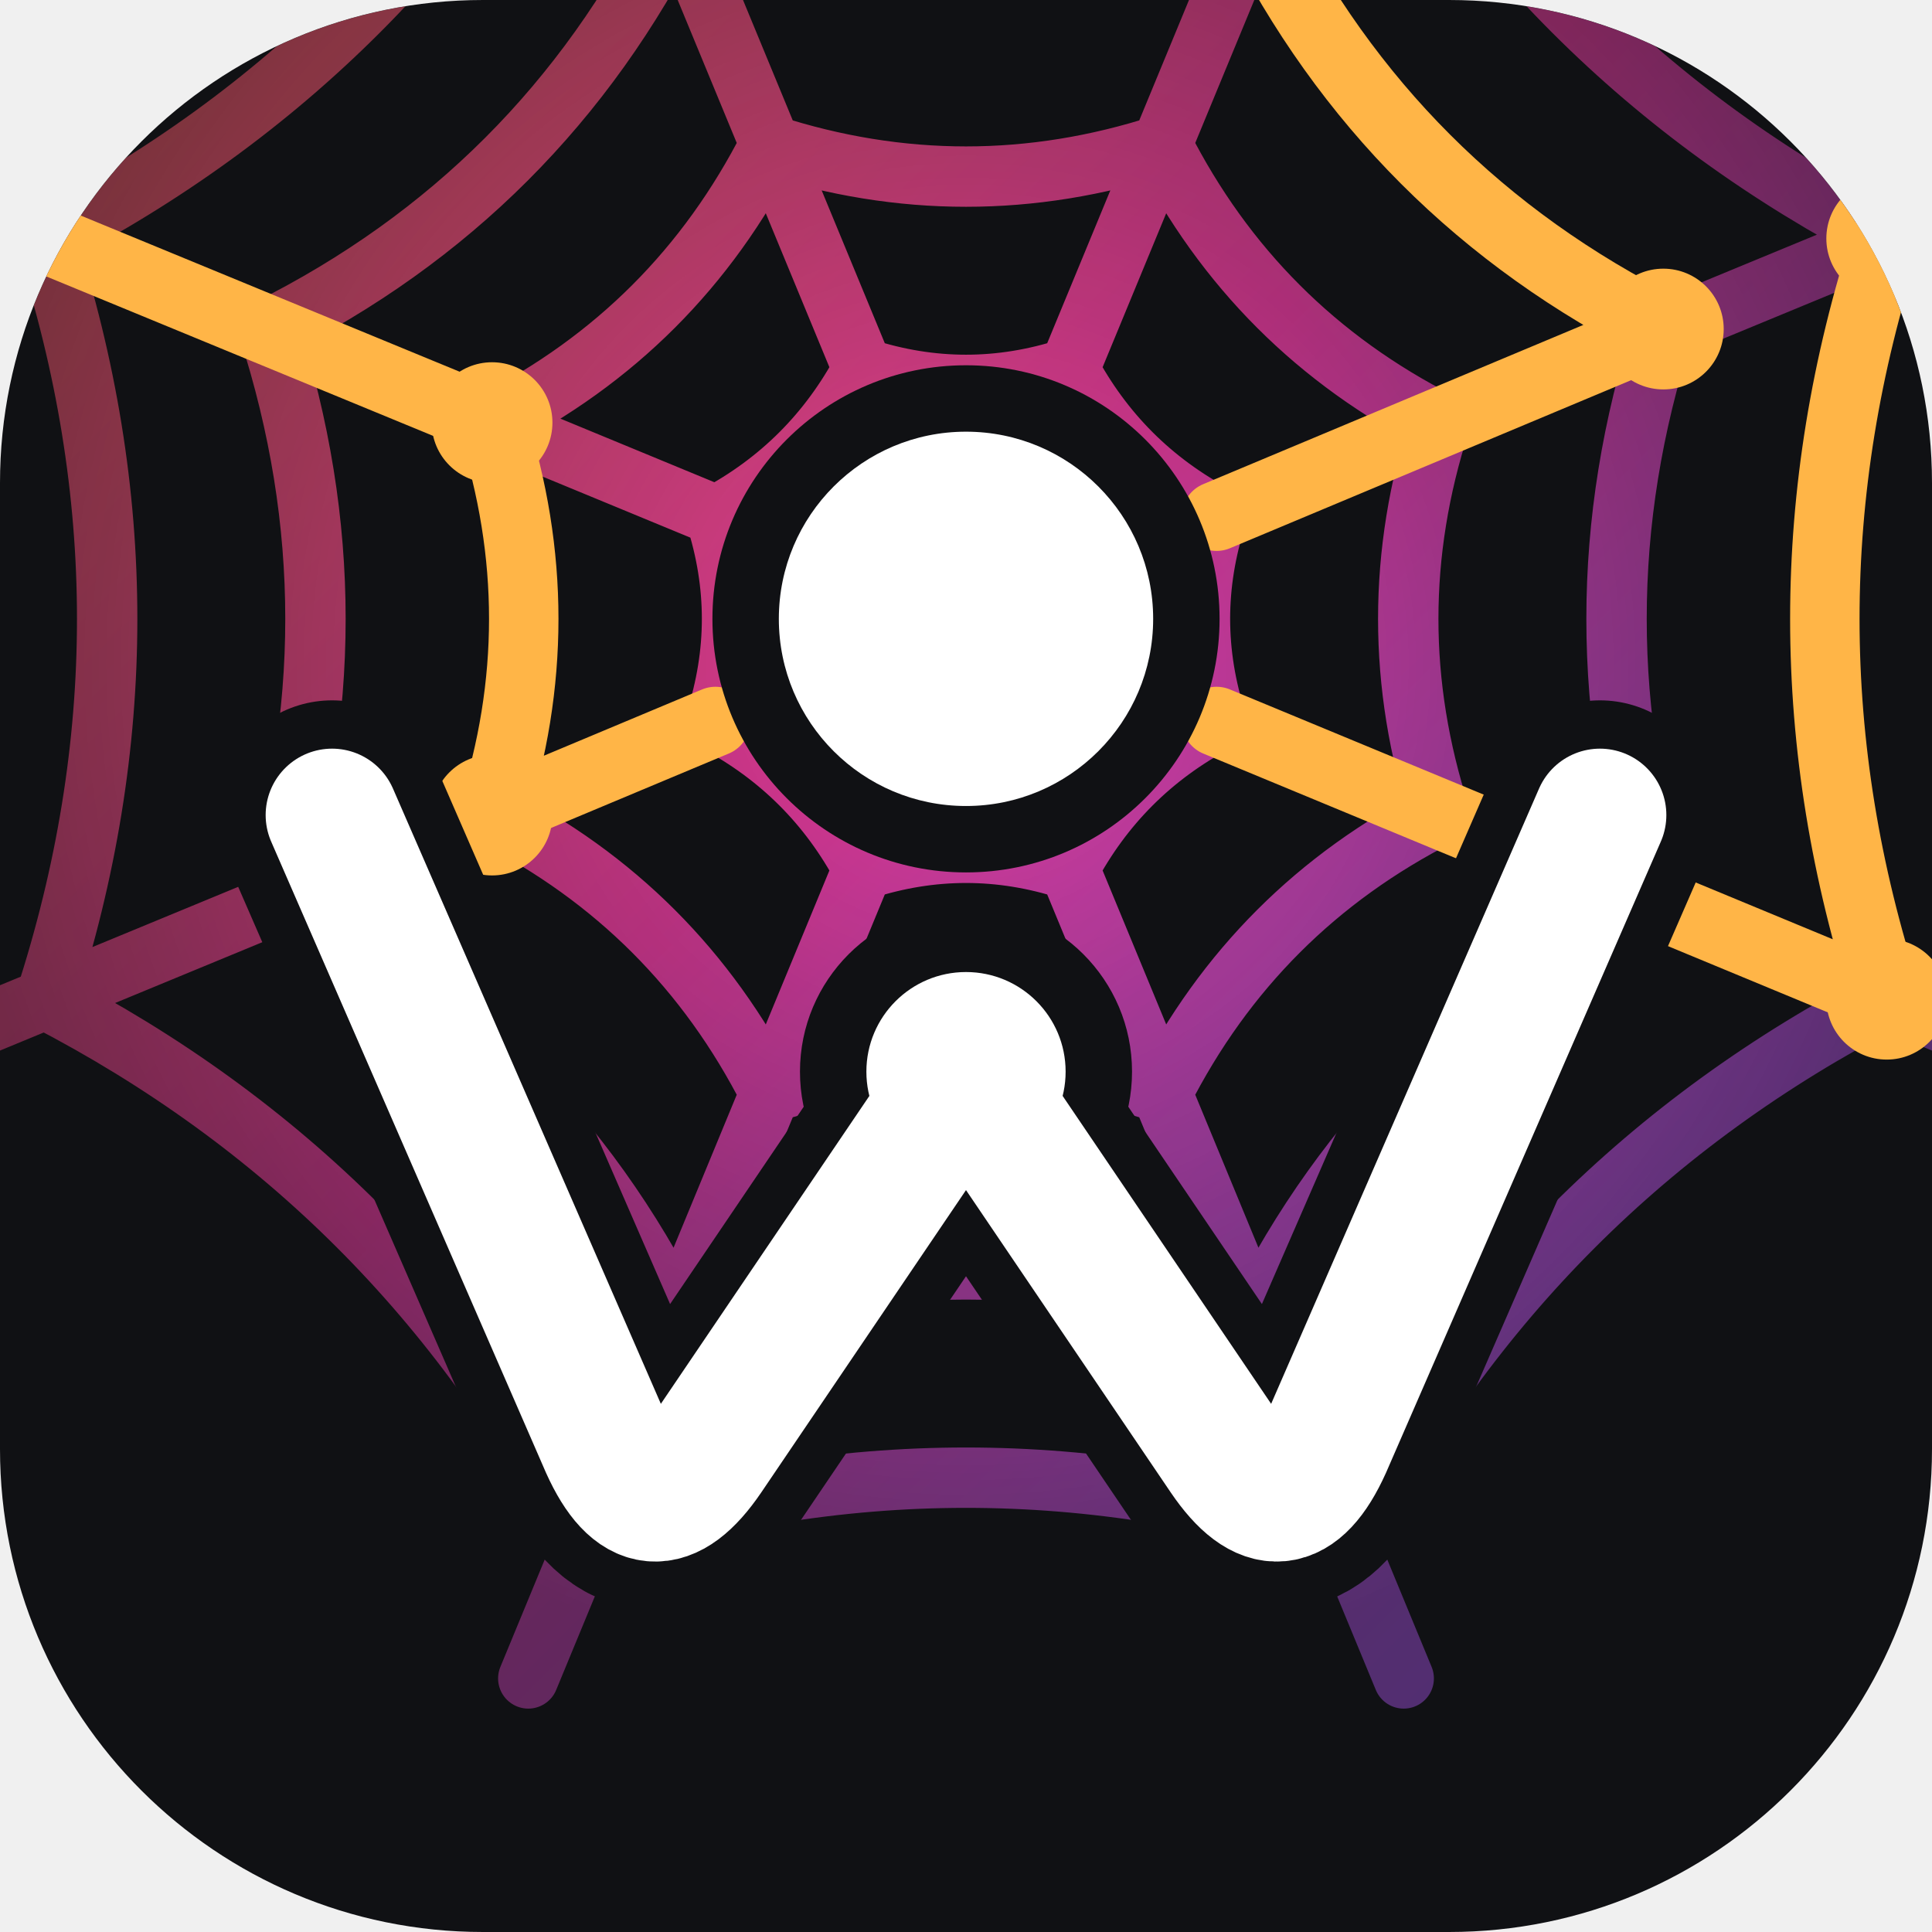
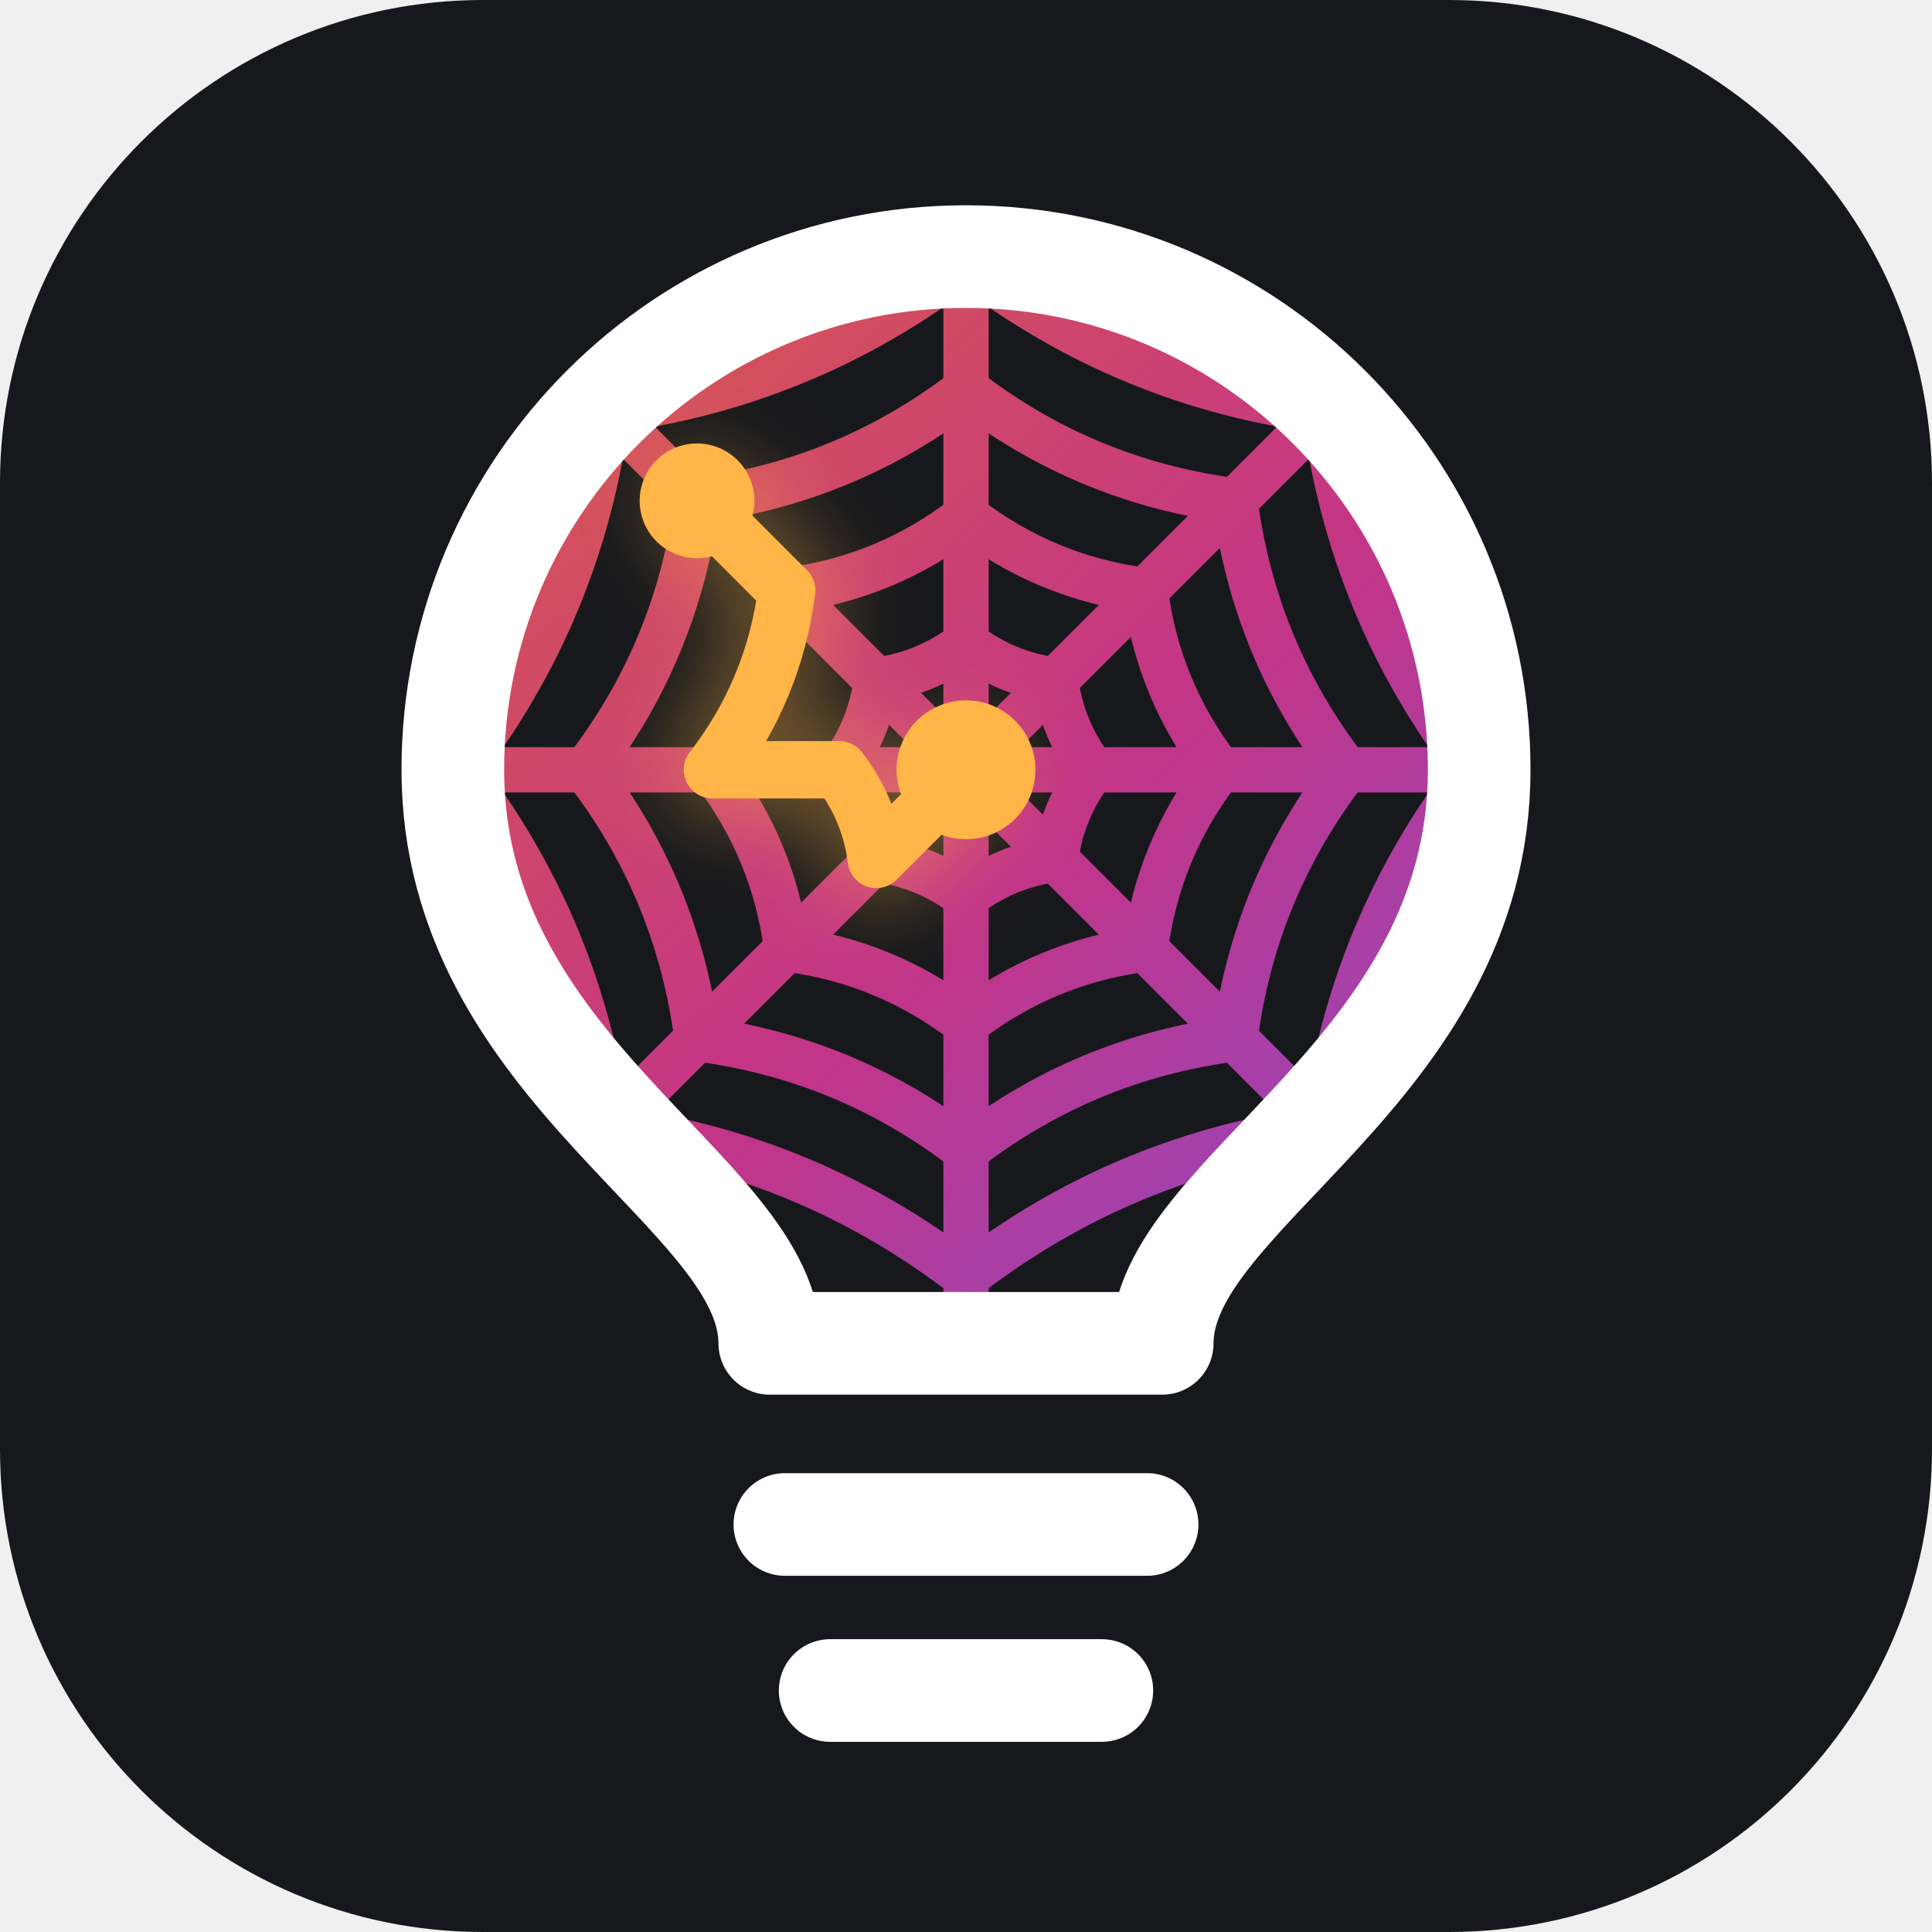
<svg xmlns="http://www.w3.org/2000/svg" viewBox="0 0 64 64">
  <defs>
-     <linearGradient id="ig" x1="0" y1="0" x2="1" y2="1">
+     <linearGradient id="bg" x1="14" y1="8" x2="52" y2="50" gradientUnits="userSpaceOnUse">
      <stop offset="0" stop-color="#ff6a4d" />
      <stop offset=".5" stop-color="#e2399a" />
      <stop offset="1" stop-color="#8a5cff" />
    </linearGradient>
-     <radialGradient id="ir" cx="32" cy="22.0" r="34" gradientUnits="userSpaceOnUse">
-       <stop offset="0" stop-color="#fff" />
-       <stop offset="1" stop-color="#fff" stop-opacity=".45" />
-     </radialGradient>
-     <mask id="im">
-       <rect width="64" height="64" fill="url(#ir)" />
-     </mask>
-     <clipPath id="ic">
+     <filter id="bw" x="-50%" y="-50%" width="200%" height="200%">
+       <feGaussianBlur stdDeviation="1.4" />
+     </filter>
+     <clipPath id="bc">
+       <path d="M25.5 44.5C25.5 39.5 15 35.5 15 25.5A17 17 0 0 1 49 25.5C49 35.5 38.5 39.5 38.5 44.5Z" />
+     </clipPath>
+     <clipPath id="bt">
      <rect width="64" height="64" rx="16" />
    </clipPath>
  </defs>
-   <rect width="64" height="64" rx="16" fill="#101114" />
-   <g clip-path="url(#ic)">
-     <g mask="url(#im)">
-       <path d="M32.0 20.5L46.5 -14.6M32.0 20.5L67.1 6.0M32.0 20.5L67.1 35.0M32.0 20.5L46.5 55.6M32.0 20.5L17.5 55.6M32.0 20.5L-3.1 35.0M32.0 20.5L-3.1 6.0M32.0 20.5L17.5 -14.6M35.4 12.2Q37.1 15.4 40.3 17.1M40.3 17.1Q39.2 20.5 40.3 23.9M40.3 23.9Q37.1 25.6 35.4 28.8M35.4 28.8Q32.0 27.7 28.6 28.8M28.6 28.8Q26.9 25.6 23.7 23.9M23.7 23.9Q24.8 20.5 23.7 17.1M23.7 17.1Q26.9 15.4 28.6 12.2M28.6 12.2Q32.0 13.3 35.4 12.2M38.5 4.8Q41.6 10.9 47.7 14.0M47.7 14.0Q45.6 20.5 47.7 27.0M47.7 27.0Q41.6 30.1 38.5 36.2M38.5 36.2Q32.0 34.1 25.5 36.2M25.5 36.2Q22.4 30.1 16.3 27.0M16.3 27.0Q18.4 20.5 16.3 14.0M16.3 14.0Q22.4 10.9 25.5 4.8M25.5 4.8Q32.0 6.9 38.5 4.8M41.6 -2.6Q46.1 6.4 55.1 10.9M55.1 10.9Q52.0 20.5 55.1 30.1M55.1 30.1Q46.1 34.6 41.6 43.6M41.6 43.6Q32.0 40.5 22.4 43.6M22.4 43.6Q17.9 34.6 8.9 30.1M8.9 30.1Q12.0 20.5 8.9 10.9M8.9 10.9Q17.9 6.4 22.4 -2.6M22.4 -2.6Q32.0 0.5 41.6 -2.6M44.6 -10.0Q50.7 1.8 62.5 7.9M62.5 7.9Q58.4 20.5 62.5 33.1M62.5 33.1Q50.7 39.2 44.6 51.0M44.6 51.0Q32.0 46.9 19.4 51.0M19.4 51.0Q13.3 39.2 1.5 33.1M1.5 33.1Q5.6 20.5 1.5 7.9M1.5 7.9Q13.3 1.8 19.4 -10.0M19.4 -10.0Q32.0 -5.9 44.6 -10.0" fill="none" stroke="url(#ig)" stroke-width="2" stroke-linecap="round" />
+   <rect width="64" height="64" rx="16" fill="#17181c" />
+   <g clip-path="url(#bt)">
+     <g clip-path="url(#bc)">
+       <path d="M32 25.5L32 -14.5M32 25.5L60.28 -2.78M32 25.5L72 25.5M32 25.5L60.28 53.78M32 25.5L32 65.5M32 25.5L3.72 53.78M32 25.5L-8 25.5M32 25.5L3.72 -2.78M32 21.3Q33.32 22.32 34.97 22.53M34.97 22.53Q35.18 24.18 36.2 25.5M36.2 25.5Q35.18 26.82 34.97 28.47M34.97 28.47Q33.32 28.68 32 29.7M32 29.7Q30.68 28.68 29.03 28.47M29.03 28.47Q28.82 26.82 27.8 25.5M27.8 25.5Q28.82 24.18 29.03 22.53M29.03 22.53Q30.68 22.32 32 21.3M32 17.1Q34.64 19.14 37.94 19.56M37.94 19.56Q38.36 22.86 40.4 25.5M40.4 25.5Q38.36 28.14 37.94 31.44M37.94 31.44Q34.64 31.86 32 33.9M32 33.9Q29.36 31.86 26.06 31.44M26.06 31.44Q25.64 28.14 23.6 25.5M23.6 25.5Q25.64 22.86 26.06 19.56M26.06 19.56Q29.36 19.14 32 17.1M32 12.9Q35.95 15.95 40.91 16.59M40.91 16.59Q41.55 21.55 44.6 25.5M44.6 25.5Q41.55 29.45 40.91 34.41M40.91 34.41Q35.95 35.05 32 38.1M32 38.1Q28.05 35.05 23.09 34.41M23.09 34.41Q22.45 29.45 19.4 25.5M19.4 25.5Q22.45 21.55 23.09 16.59M23.09 16.59Q28.05 15.95 32 12.9M32 8.7Q37.27 12.77 43.88 13.62M43.88 13.62Q44.73 20.23 48.8 25.5M48.8 25.5Q44.73 30.77 43.88 37.38M43.88 37.38Q37.27 38.23 32 42.3M32 42.3Q26.73 38.23 20.12 37.38M20.12 37.38Q19.27 30.77 15.2 25.5M15.2 25.5Q19.27 20.23 20.12 13.62M20.12 13.62Q26.73 12.77 32 8.7" fill="none" stroke="url(#bg)" stroke-width="1.5" stroke-linecap="round" opacity=".85" />
+       <path d="M32 25.5L29.03 28.47Q28.82 26.82 27.8 25.5L23.6 25.5Q25.64 22.86 26.06 19.56L23.09 16.59" fill="none" stroke="#ffb547" stroke-width="3" stroke-linecap="round" stroke-linejoin="round" opacity=".4" filter="url(#bw)" />
+       <path d="M32 25.5L29.03 28.47Q28.82 26.82 27.8 25.5L23.6 25.5Q25.64 22.86 26.06 19.56L23.09 16.59" fill="none" stroke="#ffb547" stroke-width="1.9" stroke-linecap="round" stroke-linejoin="round" />
+       <circle cx="23.09" cy="16.59" r="1.9" fill="#ffb547" />
+       <circle cx="32" cy="25.5" r="2.3" fill="#ffb547" />
    </g>
-     <path d="M40.3 17.1L55.1 10.9M41.6 -2.6Q46.1 6.4 55.1 10.9M41.6 -2.6L46.5 -14.6M23.7 23.9L16.3 27.0M16.3 27.0Q18.4 20.5 16.3 14.0M16.3 14.0L1.5 7.9M40.3 23.9L62.5 33.1M62.5 7.9Q58.4 20.5 62.5 33.1" fill="none" stroke="#ffb547" stroke-width="2.3" stroke-linecap="round" stroke-linejoin="round" />
-     <circle cx="55.1" cy="10.9" r="2" fill="#ffb547" />
-     <circle cx="41.6" cy="-2.6" r="2" fill="#ffb547" />
-     <circle cx="16.3" cy="27.0" r="2" fill="#ffb547" />
-     <circle cx="16.3" cy="14.0" r="2" fill="#ffb547" />
-     <circle cx="62.5" cy="33.1" r="2" fill="#ffb547" />
-     <circle cx="62.5" cy="7.9" r="2" fill="#ffb547" />
+     <path d="M25.5 44.5C25.5 39.5 15 35.5 15 25.5A17 17 0 0 1 49 25.5C49 35.5 38.5 39.5 38.5 44.5Z" fill="none" stroke="#fff" stroke-width="3.4" stroke-linejoin="round" />
+     <path d="M26 50.5H38M27.5 56H36.5" stroke="#fff" stroke-width="3.4" stroke-linecap="round" />
  </g>
-   <path d="M11 27L20.1 47.9Q21.5 51 23.4 48.2L32 35.5L40.6 48.2Q42.5 51 43.9 47.9L53 27" fill="none" stroke="#101114" stroke-width="7.6" stroke-linecap="round" stroke-linejoin="round" />
-   <circle cx="32" cy="20.5" r="8.4" fill="#101114" />
-   <circle cx="32" cy="35.5" r="5.5" fill="#101114" />
-   <path d="M11 27L20.1 47.9Q21.5 51 23.4 48.2L32 35.5L40.6 48.2Q42.5 51 43.9 47.9L53 27" fill="none" stroke="#fff" stroke-width="4.4" stroke-linecap="round" stroke-linejoin="round" />
-   <circle cx="32" cy="20.5" r="6.2" fill="#fff" />
-   <circle cx="32" cy="35.5" r="3.3" fill="#fff" />
</svg>
